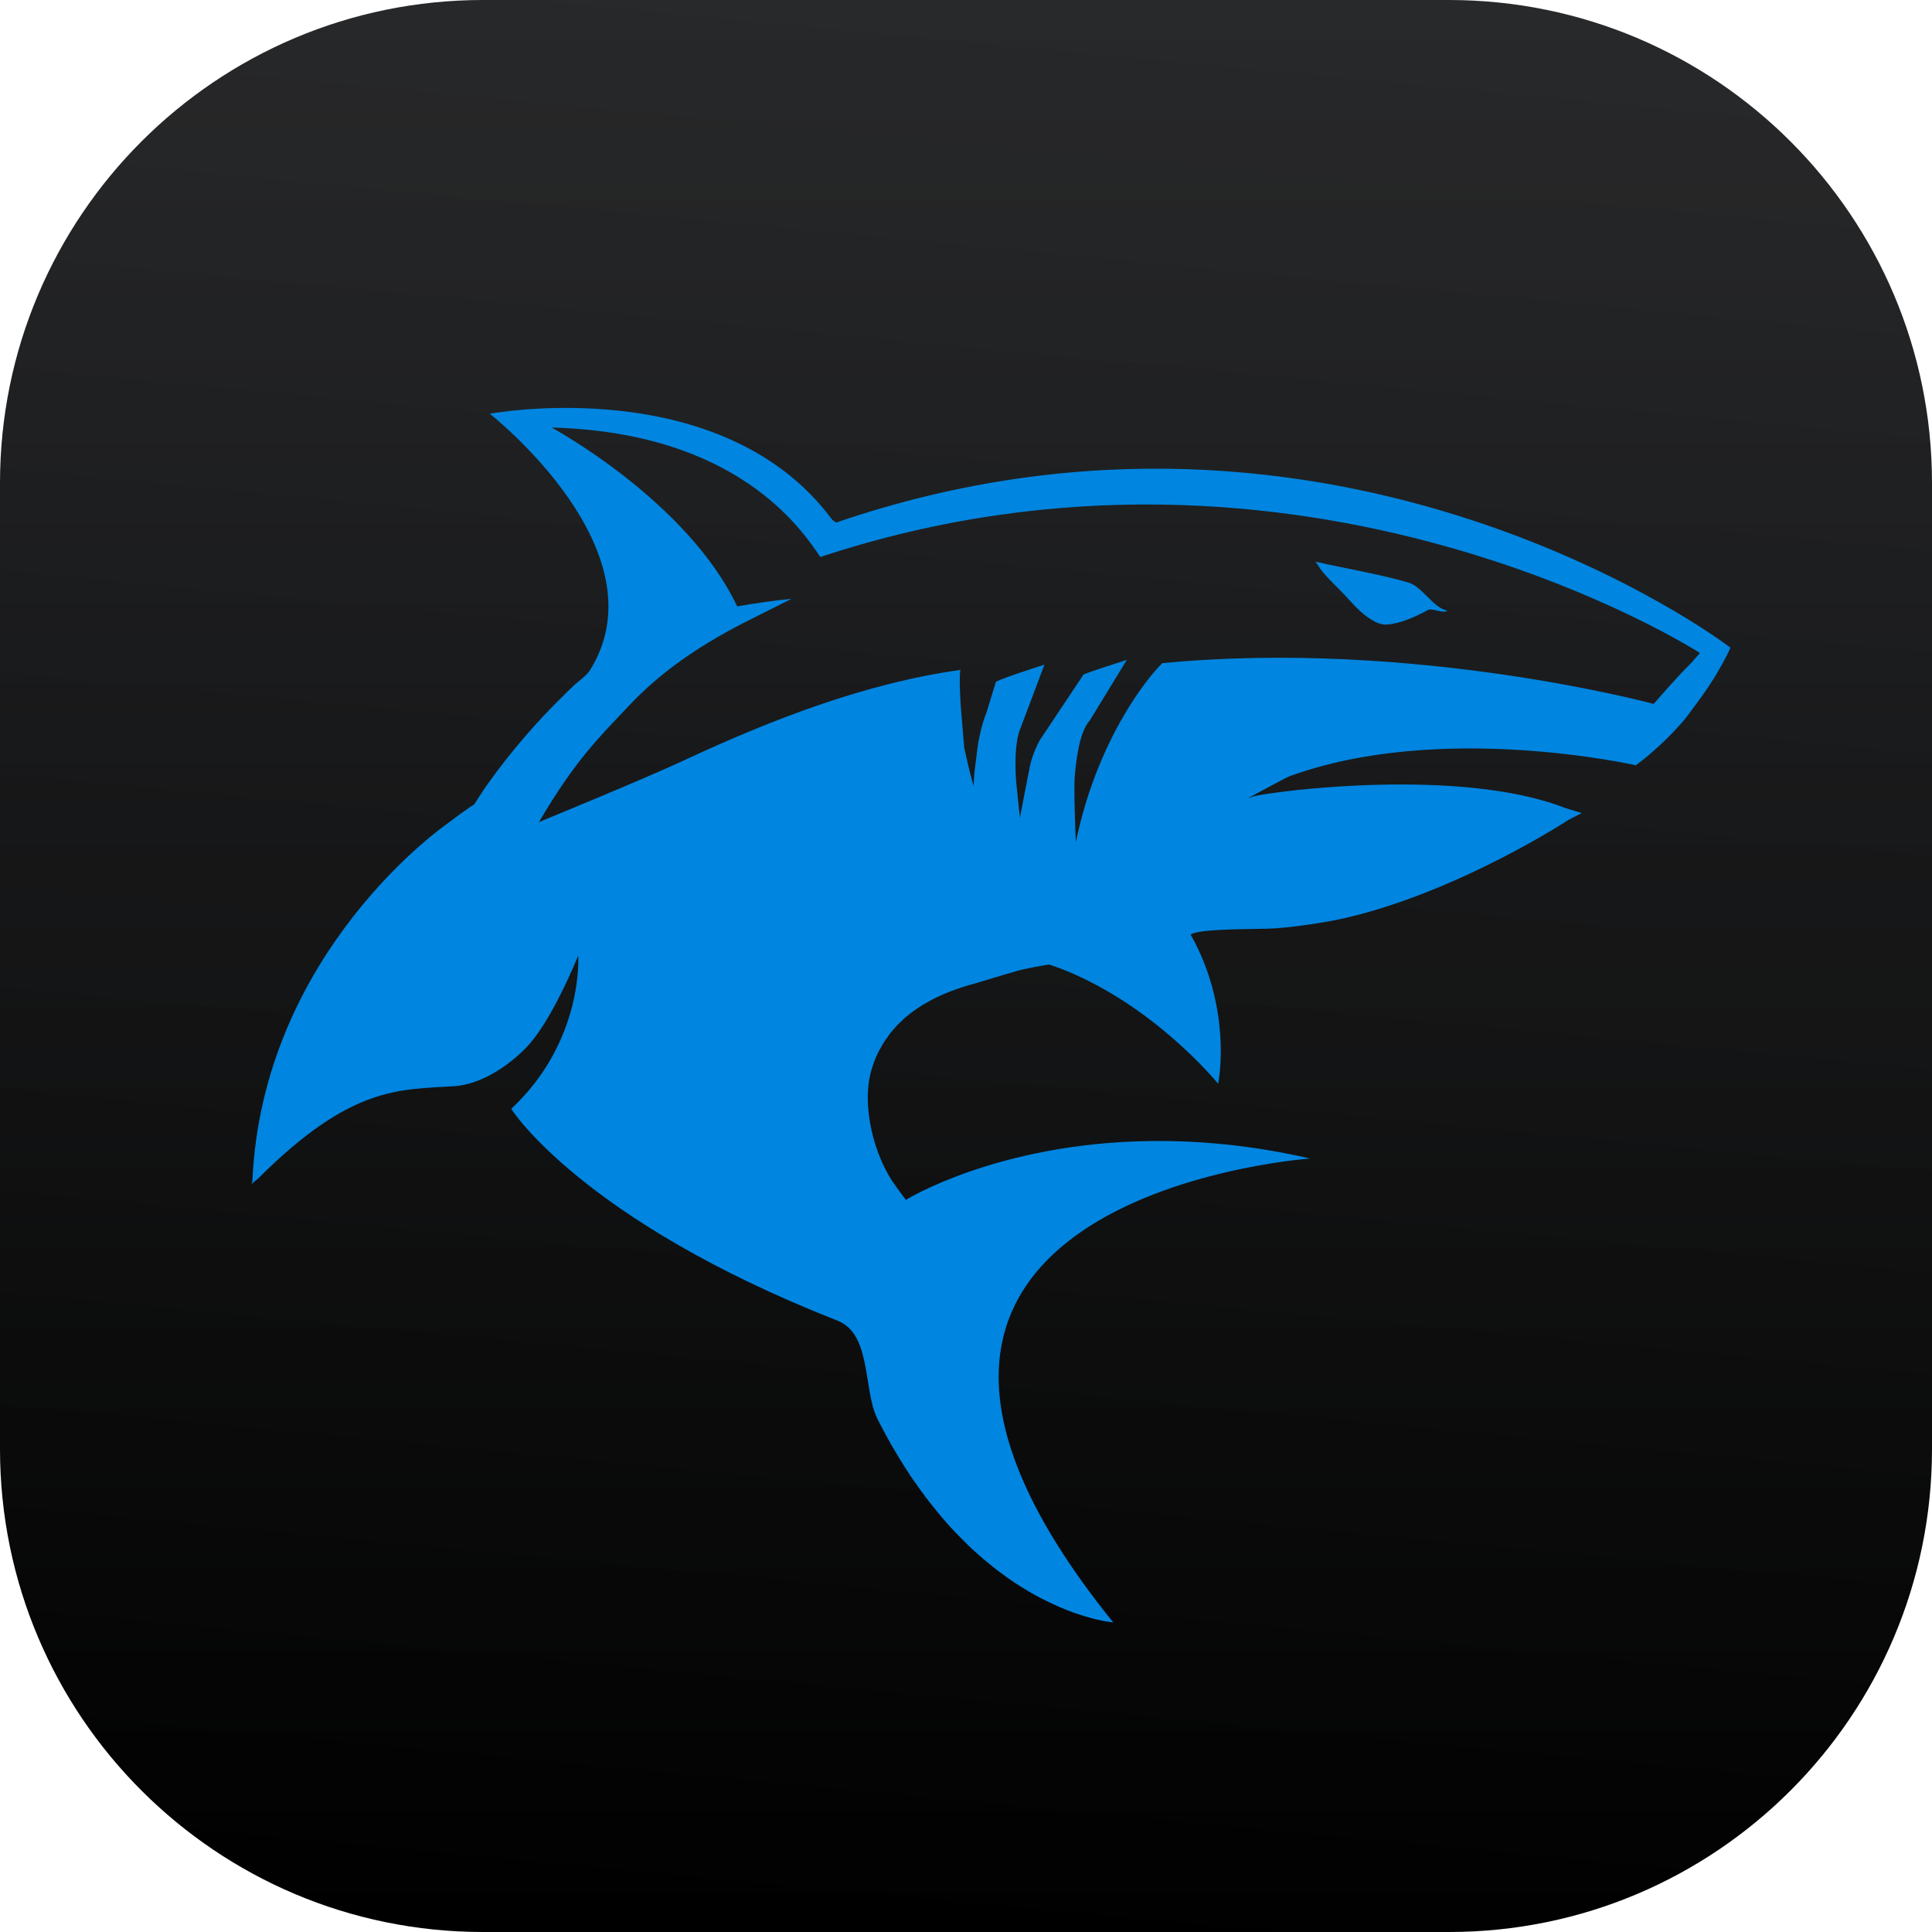
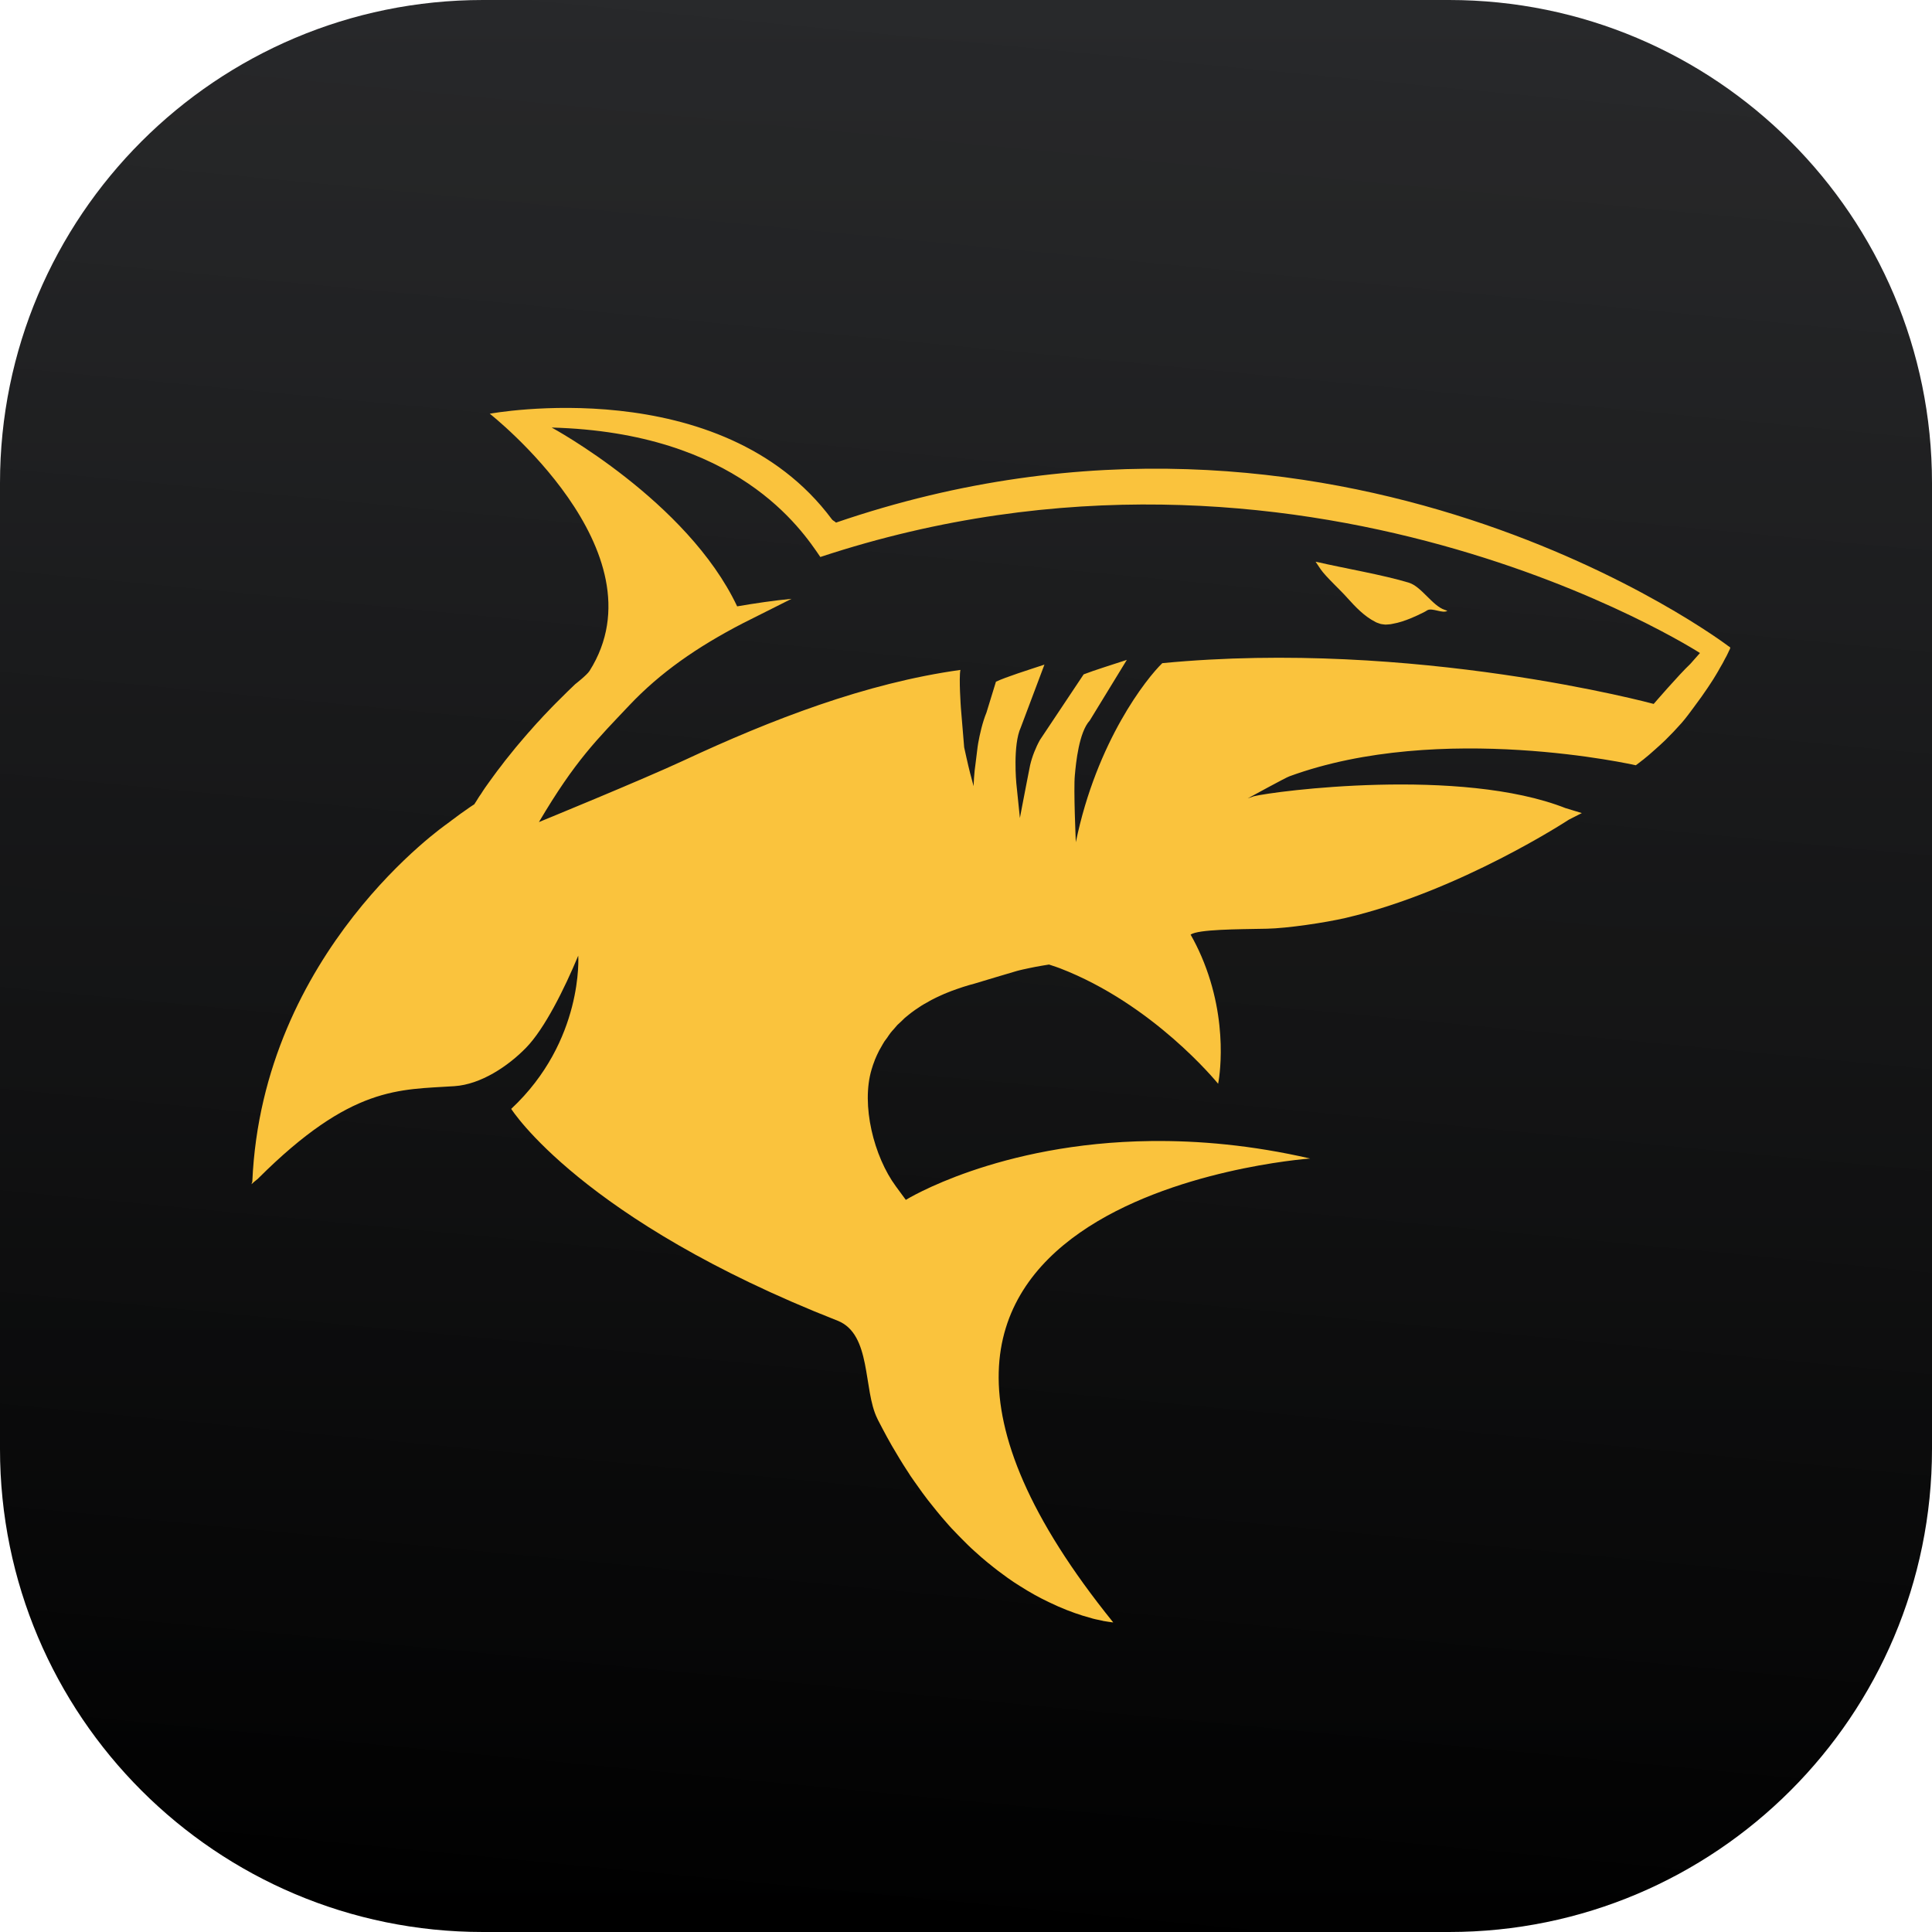
<svg xmlns="http://www.w3.org/2000/svg" width="20" height="20" viewBox="0 0 20 20" fill="none">
  <rect width="20" height="20" rx="5" fill="url(#paint0_linear_25332_14255)" />
  <g style="mix-blend-mode:screen" opacity="0.1">
    <rect width="20" height="20" fill="url(#paint1_linear_25332_14255)" />
  </g>
-   <path d="M12.87 8.938C12.889 8.935 12.907 8.932 12.926 8.929C12.901 8.931 12.883 8.934 12.87 8.938Z" fill="#0085E0" />
-   <path d="M16.21 8.367C15.123 7.937 13.19 8.19 12.979 8.243C12.958 8.25 12.937 8.258 12.916 8.265C12.93 8.258 13.321 8.043 13.349 8.036C14.915 7.463 16.934 7.922 16.934 7.922C16.934 7.922 16.98 7.888 17.002 7.87C17.002 7.87 17.003 7.869 17.003 7.869C17.006 7.867 17.007 7.866 17.009 7.865C17.052 7.831 17.092 7.796 17.131 7.761C17.152 7.743 17.172 7.725 17.191 7.707C17.207 7.692 17.222 7.677 17.238 7.663C17.299 7.603 17.356 7.543 17.408 7.484C17.46 7.424 17.488 7.383 17.531 7.326L17.613 7.214C17.636 7.182 17.657 7.151 17.678 7.12C17.688 7.105 17.698 7.091 17.707 7.076C17.716 7.061 17.726 7.047 17.735 7.033C17.744 7.019 17.752 7.005 17.76 6.992C17.776 6.966 17.791 6.94 17.804 6.916C17.825 6.881 17.843 6.849 17.857 6.82C17.863 6.81 17.869 6.798 17.874 6.789C17.881 6.776 17.886 6.763 17.892 6.752C17.895 6.746 17.898 6.739 17.9 6.734C17.901 6.733 17.901 6.734 17.901 6.734C17.904 6.728 17.905 6.724 17.907 6.72C17.908 6.719 17.909 6.717 17.909 6.716C17.909 6.715 17.91 6.713 17.911 6.713C17.911 6.712 17.911 6.711 17.911 6.711L17.909 6.699C17.907 6.697 17.903 6.696 17.9 6.694C17.896 6.691 17.892 6.688 17.887 6.685C17.887 6.685 13.854 3.627 8.654 5.41L8.644 5.401C8.634 5.393 8.619 5.387 8.611 5.375C7.466 3.836 5.069 4.283 5.069 4.283L5.069 4.282C5.069 4.282 6.885 5.705 6.103 6.945C6.076 6.988 5.955 7.082 5.955 7.082C5.929 7.107 5.903 7.131 5.878 7.156L5.75 7.283C5.735 7.298 5.721 7.312 5.707 7.327C5.678 7.357 5.651 7.386 5.623 7.415C5.61 7.429 5.597 7.444 5.584 7.458C5.567 7.475 5.551 7.493 5.535 7.511C5.516 7.533 5.496 7.555 5.477 7.577L5.477 7.576C5.457 7.598 5.439 7.62 5.421 7.641L5.342 7.734C5.317 7.764 5.293 7.794 5.271 7.822C5.255 7.841 5.24 7.86 5.226 7.878C5.213 7.896 5.199 7.913 5.186 7.931C5.159 7.965 5.134 7.998 5.112 8.029C5.095 8.052 5.079 8.074 5.064 8.095C5.055 8.107 5.047 8.119 5.039 8.13C5.033 8.139 5.027 8.146 5.022 8.154C5.006 8.178 4.991 8.199 4.98 8.218C4.977 8.221 4.975 8.225 4.973 8.228C4.965 8.24 4.957 8.25 4.951 8.261C4.942 8.275 4.935 8.288 4.928 8.298C4.921 8.308 4.917 8.315 4.914 8.319C4.913 8.322 4.912 8.324 4.912 8.324L4.911 8.325C4.879 8.346 4.847 8.367 4.816 8.39C4.787 8.409 4.76 8.43 4.732 8.45C4.727 8.453 4.722 8.457 4.718 8.461C4.691 8.48 4.665 8.5 4.639 8.52C4.635 8.522 4.632 8.524 4.628 8.528C4.628 8.528 2.715 9.845 2.612 12.233C2.609 12.243 2.606 12.251 2.603 12.259C2.616 12.247 2.639 12.226 2.673 12.2L2.673 12.199L2.674 12.198C3.639 11.236 4.131 11.282 4.704 11.244C4.978 11.226 5.26 11.037 5.446 10.846C5.638 10.649 5.842 10.238 5.986 9.893C5.986 9.893 6.045 10.775 5.292 11.479C5.292 11.479 6.016 12.629 8.671 13.672C9.024 13.811 8.934 14.386 9.081 14.683C9.081 14.684 9.082 14.685 9.082 14.685C9.085 14.691 9.088 14.696 9.09 14.702C9.121 14.761 9.151 14.82 9.182 14.876C9.199 14.907 9.216 14.937 9.233 14.967C9.285 15.056 9.336 15.141 9.389 15.222C9.401 15.241 9.414 15.259 9.425 15.278C9.439 15.297 9.452 15.316 9.464 15.334C9.492 15.374 9.521 15.414 9.548 15.452C9.567 15.478 9.586 15.503 9.605 15.528C9.622 15.55 9.639 15.571 9.656 15.592C9.686 15.629 9.715 15.666 9.745 15.701C9.77 15.729 9.793 15.757 9.817 15.784C9.84 15.81 9.863 15.835 9.887 15.859C9.909 15.883 9.933 15.907 9.956 15.93C9.979 15.954 10.002 15.976 10.024 15.998C10.047 16.02 10.07 16.042 10.093 16.062C10.139 16.104 10.184 16.143 10.229 16.18C10.231 16.181 10.232 16.183 10.235 16.184C10.3 16.238 10.365 16.287 10.428 16.332C10.45 16.347 10.472 16.362 10.493 16.377C10.514 16.391 10.536 16.405 10.557 16.418C10.662 16.485 10.762 16.54 10.857 16.585C10.988 16.649 11.106 16.693 11.204 16.724C11.245 16.736 11.281 16.747 11.314 16.756C11.335 16.761 11.353 16.766 11.372 16.769C11.386 16.772 11.401 16.776 11.414 16.778C11.415 16.779 11.418 16.779 11.42 16.78C11.442 16.784 11.461 16.787 11.476 16.789C11.477 16.789 11.478 16.79 11.48 16.789C11.487 16.791 11.493 16.792 11.499 16.792C11.503 16.793 11.507 16.793 11.511 16.794L11.512 16.794C11.516 16.794 11.519 16.795 11.521 16.795C11.522 16.795 11.524 16.795 11.524 16.795C7.996 12.43 13.453 12.001 13.563 11.993C12.959 11.854 12.406 11.806 11.915 11.812C10.329 11.83 9.377 12.421 9.377 12.421L9.274 12.281C9.046 11.972 8.912 11.438 9.023 11.07C9.032 11.038 9.043 11.007 9.055 10.977C9.055 10.976 9.055 10.976 9.055 10.975C9.069 10.94 9.085 10.907 9.101 10.875C9.108 10.863 9.114 10.852 9.121 10.84C9.133 10.82 9.143 10.799 9.156 10.78C9.165 10.767 9.175 10.754 9.185 10.741C9.196 10.725 9.207 10.707 9.219 10.692C9.229 10.679 9.241 10.666 9.253 10.653C9.265 10.639 9.277 10.624 9.289 10.611C9.303 10.598 9.315 10.586 9.329 10.574C9.341 10.562 9.354 10.549 9.367 10.537C9.381 10.525 9.396 10.514 9.41 10.502C9.424 10.491 9.437 10.48 9.452 10.47C9.467 10.458 9.483 10.448 9.498 10.438C9.514 10.428 9.528 10.417 9.543 10.408C9.56 10.398 9.576 10.388 9.594 10.379C9.609 10.37 9.625 10.361 9.641 10.352C9.659 10.343 9.677 10.334 9.695 10.325C9.711 10.318 9.728 10.31 9.745 10.302C9.763 10.293 9.782 10.286 9.801 10.278C9.819 10.271 9.836 10.264 9.854 10.257C9.874 10.25 9.894 10.243 9.913 10.236C9.932 10.23 9.95 10.223 9.969 10.217C9.99 10.211 10.01 10.204 10.031 10.198C10.05 10.193 10.069 10.187 10.089 10.182C10.11 10.176 10.506 10.056 10.528 10.051C10.548 10.046 10.569 10.04 10.589 10.036C10.61 10.031 10.632 10.027 10.654 10.022C10.675 10.017 10.697 10.013 10.718 10.009C10.741 10.005 10.763 10.001 10.785 9.997C10.808 9.993 10.83 9.989 10.852 9.986C10.855 9.986 10.857 9.985 10.86 9.985C10.913 10.002 10.952 10.016 10.971 10.023C11.935 10.394 12.589 11.194 12.61 11.219C12.615 11.197 12.733 10.588 12.437 9.9C12.405 9.826 12.368 9.75 12.325 9.675C12.406 9.62 12.802 9.62 13.115 9.614C13.323 9.61 13.716 9.552 13.932 9.502C15.115 9.225 16.241 8.485 16.241 8.485L16.375 8.417L16.208 8.366L16.21 8.367ZM17.498 6.873C17.38 6.984 17.119 7.287 17.119 7.287C17.119 7.287 14.637 6.614 12.032 6.865C11.871 7.02 11.353 7.671 11.137 8.718C11.137 8.718 11.112 8.167 11.127 8.023C11.138 7.899 11.169 7.581 11.281 7.459L11.665 6.831C11.526 6.877 11.325 6.939 11.218 6.981L10.766 7.659C10.723 7.735 10.684 7.833 10.664 7.92C10.655 7.961 10.633 8.08 10.625 8.118C10.599 8.249 10.558 8.468 10.558 8.468L10.521 8.109C10.521 8.109 10.483 7.712 10.567 7.531L10.812 6.88C10.631 6.94 10.416 7.007 10.31 7.057L10.212 7.376C10.17 7.478 10.142 7.604 10.126 7.694C10.118 7.735 10.107 7.849 10.101 7.887C10.082 8.012 10.079 8.125 10.079 8.139L10.043 8.005C10.021 7.921 9.981 7.736 9.981 7.736L9.947 7.327C9.947 7.327 9.925 7.019 9.942 6.935C8.961 7.071 7.982 7.451 7.081 7.871C6.647 8.073 5.579 8.51 5.579 8.51C5.957 7.869 6.183 7.653 6.516 7.3C6.832 6.966 7.212 6.699 7.694 6.45L7.694 6.45L8.194 6.199C8.02 6.215 7.804 6.247 7.631 6.277C7.115 5.185 5.711 4.426 5.711 4.426C7.628 4.477 8.294 5.474 8.492 5.766C13.495 4.112 17.598 6.76 17.598 6.76L17.498 6.873Z" fill="#0085E0" />
-   <path d="M14.983 6.323C14.934 6.355 14.828 6.289 14.776 6.317C14.763 6.326 14.749 6.333 14.734 6.341C14.691 6.362 14.648 6.383 14.603 6.401C14.544 6.425 14.483 6.446 14.42 6.457C14.404 6.461 14.389 6.463 14.373 6.464C14.357 6.465 14.341 6.467 14.325 6.464C14.31 6.462 14.294 6.461 14.28 6.455C14.265 6.449 14.25 6.446 14.236 6.437C14.122 6.379 14.032 6.283 13.947 6.189C13.884 6.116 13.726 5.972 13.672 5.894C13.654 5.867 13.636 5.841 13.619 5.815C13.626 5.816 13.633 5.818 13.64 5.819C13.902 5.88 14.328 5.953 14.584 6.032C14.713 6.07 14.828 6.271 14.955 6.313C14.965 6.316 14.974 6.32 14.983 6.323Z" fill="#0085E0" />
+   <path d="M12.87 8.938C12.889 8.935 12.907 8.932 12.926 8.929C12.901 8.931 12.883 8.934 12.87 8.938Z" fill="#FAC33D" />
+   <path d="M16.21 8.367C15.123 7.937 13.19 8.19 12.979 8.243C12.958 8.25 12.937 8.258 12.916 8.265C12.93 8.258 13.321 8.043 13.349 8.036C14.915 7.463 16.934 7.922 16.934 7.922C16.934 7.922 16.98 7.888 17.002 7.87C17.002 7.87 17.003 7.869 17.003 7.869C17.006 7.867 17.007 7.866 17.009 7.865C17.052 7.831 17.092 7.796 17.131 7.761C17.152 7.743 17.172 7.725 17.191 7.707C17.207 7.692 17.222 7.677 17.238 7.663C17.299 7.603 17.356 7.543 17.408 7.484C17.46 7.424 17.488 7.383 17.531 7.326L17.613 7.214C17.636 7.182 17.657 7.151 17.678 7.12C17.688 7.105 17.698 7.091 17.707 7.076C17.716 7.061 17.726 7.047 17.735 7.033C17.744 7.019 17.752 7.005 17.76 6.992C17.776 6.966 17.791 6.94 17.804 6.916C17.825 6.881 17.843 6.849 17.857 6.82C17.863 6.81 17.869 6.798 17.874 6.789C17.881 6.776 17.886 6.763 17.892 6.752C17.895 6.746 17.898 6.739 17.9 6.734C17.901 6.733 17.901 6.734 17.901 6.734C17.904 6.728 17.905 6.724 17.907 6.72C17.908 6.719 17.909 6.717 17.909 6.716C17.909 6.715 17.91 6.713 17.911 6.713C17.911 6.712 17.911 6.711 17.911 6.711L17.909 6.699C17.907 6.697 17.903 6.696 17.9 6.694C17.896 6.691 17.892 6.688 17.887 6.685C17.887 6.685 13.854 3.627 8.654 5.41L8.644 5.401C8.634 5.393 8.619 5.387 8.611 5.375C7.466 3.836 5.069 4.283 5.069 4.283L5.069 4.282C5.069 4.282 6.885 5.705 6.103 6.945C6.076 6.988 5.955 7.082 5.955 7.082C5.929 7.107 5.903 7.131 5.878 7.156L5.75 7.283C5.735 7.298 5.721 7.312 5.707 7.327C5.678 7.357 5.651 7.386 5.623 7.415C5.61 7.429 5.597 7.444 5.584 7.458C5.567 7.475 5.551 7.493 5.535 7.511C5.516 7.533 5.496 7.555 5.477 7.577L5.477 7.576C5.457 7.598 5.439 7.62 5.421 7.641L5.342 7.734C5.317 7.764 5.293 7.794 5.271 7.822C5.255 7.841 5.24 7.86 5.226 7.878C5.213 7.896 5.199 7.913 5.186 7.931C5.159 7.965 5.134 7.998 5.112 8.029C5.095 8.052 5.079 8.074 5.064 8.095C5.055 8.107 5.047 8.119 5.039 8.13C5.033 8.139 5.027 8.146 5.022 8.154C5.006 8.178 4.991 8.199 4.98 8.218C4.977 8.221 4.975 8.225 4.973 8.228C4.965 8.24 4.957 8.25 4.951 8.261C4.942 8.275 4.935 8.288 4.928 8.298C4.921 8.308 4.917 8.315 4.914 8.319C4.913 8.322 4.912 8.324 4.912 8.324L4.911 8.325C4.879 8.346 4.847 8.367 4.816 8.39C4.787 8.409 4.76 8.43 4.732 8.45C4.727 8.453 4.722 8.457 4.718 8.461C4.691 8.48 4.665 8.5 4.639 8.52C4.635 8.522 4.632 8.524 4.628 8.528C4.628 8.528 2.715 9.845 2.612 12.233C2.609 12.243 2.606 12.251 2.603 12.259C2.616 12.247 2.639 12.226 2.673 12.2L2.673 12.199L2.674 12.198C3.639 11.236 4.131 11.282 4.704 11.244C4.978 11.226 5.26 11.037 5.446 10.846C5.638 10.649 5.842 10.238 5.986 9.893C5.986 9.893 6.045 10.775 5.292 11.479C5.292 11.479 6.016 12.629 8.671 13.672C9.024 13.811 8.934 14.386 9.081 14.683C9.081 14.684 9.082 14.685 9.082 14.685C9.085 14.691 9.088 14.696 9.09 14.702C9.121 14.761 9.151 14.82 9.182 14.876C9.199 14.907 9.216 14.937 9.233 14.967C9.285 15.056 9.336 15.141 9.389 15.222C9.401 15.241 9.414 15.259 9.425 15.278C9.439 15.297 9.452 15.316 9.464 15.334C9.492 15.374 9.521 15.414 9.548 15.452C9.567 15.478 9.586 15.503 9.605 15.528C9.622 15.55 9.639 15.571 9.656 15.592C9.686 15.629 9.715 15.666 9.745 15.701C9.77 15.729 9.793 15.757 9.817 15.784C9.84 15.81 9.863 15.835 9.887 15.859C9.909 15.883 9.933 15.907 9.956 15.93C9.979 15.954 10.002 15.976 10.024 15.998C10.047 16.02 10.07 16.042 10.093 16.062C10.139 16.104 10.184 16.143 10.229 16.18C10.231 16.181 10.232 16.183 10.235 16.184C10.3 16.238 10.365 16.287 10.428 16.332C10.45 16.347 10.472 16.362 10.493 16.377C10.514 16.391 10.536 16.405 10.557 16.418C10.662 16.485 10.762 16.54 10.857 16.585C10.988 16.649 11.106 16.693 11.204 16.724C11.245 16.736 11.281 16.747 11.314 16.756C11.335 16.761 11.353 16.766 11.372 16.769C11.386 16.772 11.401 16.776 11.414 16.778C11.415 16.779 11.418 16.779 11.42 16.78C11.442 16.784 11.461 16.787 11.476 16.789C11.477 16.789 11.478 16.79 11.48 16.789C11.487 16.791 11.493 16.792 11.499 16.792C11.503 16.793 11.507 16.793 11.511 16.794L11.512 16.794C11.516 16.794 11.519 16.795 11.521 16.795C11.522 16.795 11.524 16.795 11.524 16.795C7.996 12.43 13.453 12.001 13.563 11.993C12.959 11.854 12.406 11.806 11.915 11.812C10.329 11.83 9.377 12.421 9.377 12.421L9.274 12.281C9.046 11.972 8.912 11.438 9.023 11.07C9.032 11.038 9.043 11.007 9.055 10.977C9.055 10.976 9.055 10.976 9.055 10.975C9.069 10.94 9.085 10.907 9.101 10.875C9.108 10.863 9.114 10.852 9.121 10.84C9.133 10.82 9.143 10.799 9.156 10.78C9.165 10.767 9.175 10.754 9.185 10.741C9.196 10.725 9.207 10.707 9.219 10.692C9.229 10.679 9.241 10.666 9.253 10.653C9.265 10.639 9.277 10.624 9.289 10.611C9.303 10.598 9.315 10.586 9.329 10.574C9.341 10.562 9.354 10.549 9.367 10.537C9.381 10.525 9.396 10.514 9.41 10.502C9.424 10.491 9.437 10.48 9.452 10.47C9.467 10.458 9.483 10.448 9.498 10.438C9.514 10.428 9.528 10.417 9.543 10.408C9.56 10.398 9.576 10.388 9.594 10.379C9.609 10.37 9.625 10.361 9.641 10.352C9.659 10.343 9.677 10.334 9.695 10.325C9.711 10.318 9.728 10.31 9.745 10.302C9.763 10.293 9.782 10.286 9.801 10.278C9.819 10.271 9.836 10.264 9.854 10.257C9.874 10.25 9.894 10.243 9.913 10.236C9.932 10.23 9.95 10.223 9.969 10.217C9.99 10.211 10.01 10.204 10.031 10.198C10.05 10.193 10.069 10.187 10.089 10.182C10.11 10.176 10.506 10.056 10.528 10.051C10.548 10.046 10.569 10.04 10.589 10.036C10.61 10.031 10.632 10.027 10.654 10.022C10.675 10.017 10.697 10.013 10.718 10.009C10.741 10.005 10.763 10.001 10.785 9.997C10.808 9.993 10.83 9.989 10.852 9.986C10.855 9.986 10.857 9.985 10.86 9.985C10.913 10.002 10.952 10.016 10.971 10.023C11.935 10.394 12.589 11.194 12.61 11.219C12.615 11.197 12.733 10.588 12.437 9.9C12.405 9.826 12.368 9.75 12.325 9.675C12.406 9.62 12.802 9.62 13.115 9.614C13.323 9.61 13.716 9.552 13.932 9.502C15.115 9.225 16.241 8.485 16.241 8.485L16.375 8.417L16.208 8.366L16.21 8.367ZM17.498 6.873C17.38 6.984 17.119 7.287 17.119 7.287C17.119 7.287 14.637 6.614 12.032 6.865C11.871 7.02 11.353 7.671 11.137 8.718C11.137 8.718 11.112 8.167 11.127 8.023C11.138 7.899 11.169 7.581 11.281 7.459L11.665 6.831C11.526 6.877 11.325 6.939 11.218 6.981L10.766 7.659C10.723 7.735 10.684 7.833 10.664 7.92C10.655 7.961 10.633 8.08 10.625 8.118C10.599 8.249 10.558 8.468 10.558 8.468L10.521 8.109C10.521 8.109 10.483 7.712 10.567 7.531L10.812 6.88C10.631 6.94 10.416 7.007 10.31 7.057L10.212 7.376C10.17 7.478 10.142 7.604 10.126 7.694C10.118 7.735 10.107 7.849 10.101 7.887C10.082 8.012 10.079 8.125 10.079 8.139L10.043 8.005C10.021 7.921 9.981 7.736 9.981 7.736L9.947 7.327C9.947 7.327 9.925 7.019 9.942 6.935C8.961 7.071 7.982 7.451 7.081 7.871C6.647 8.073 5.579 8.51 5.579 8.51C5.957 7.869 6.183 7.653 6.516 7.3C6.832 6.966 7.212 6.699 7.694 6.45L7.694 6.45L8.194 6.199C8.02 6.215 7.804 6.247 7.631 6.277C7.115 5.185 5.711 4.426 5.711 4.426C7.628 4.477 8.294 5.474 8.492 5.766C13.495 4.112 17.598 6.76 17.598 6.76L17.498 6.873Z" fill="#FAC33D" />
+   <path d="M14.983 6.323C14.934 6.355 14.828 6.289 14.776 6.317C14.763 6.326 14.749 6.333 14.734 6.341C14.691 6.362 14.648 6.383 14.603 6.401C14.544 6.425 14.483 6.446 14.42 6.457C14.404 6.461 14.389 6.463 14.373 6.464C14.357 6.465 14.341 6.467 14.325 6.464C14.31 6.462 14.294 6.461 14.28 6.455C14.265 6.449 14.25 6.446 14.236 6.437C14.122 6.379 14.032 6.283 13.947 6.189C13.884 6.116 13.726 5.972 13.672 5.894C13.654 5.867 13.636 5.841 13.619 5.815C13.626 5.816 13.633 5.818 13.64 5.819C13.902 5.88 14.328 5.953 14.584 6.032C14.713 6.07 14.828 6.271 14.955 6.313C14.965 6.316 14.974 6.32 14.983 6.323Z" fill="#FAC33D" />
  <defs>
    <linearGradient id="paint0_linear_25332_14255" x1="10" y1="0" x2="10" y2="20" gradientUnits="userSpaceOnUse">
      <stop stop-color="#17181A" />
      <stop offset="1" />
    </linearGradient>
    <linearGradient id="paint1_linear_25332_14255" x1="12.51" y1="-6.318" x2="10" y2="20" gradientUnits="userSpaceOnUse">
      <stop stop-color="white" />
      <stop offset="1" stop-color="white" stop-opacity="0.01" />
    </linearGradient>
  </defs>
</svg>
